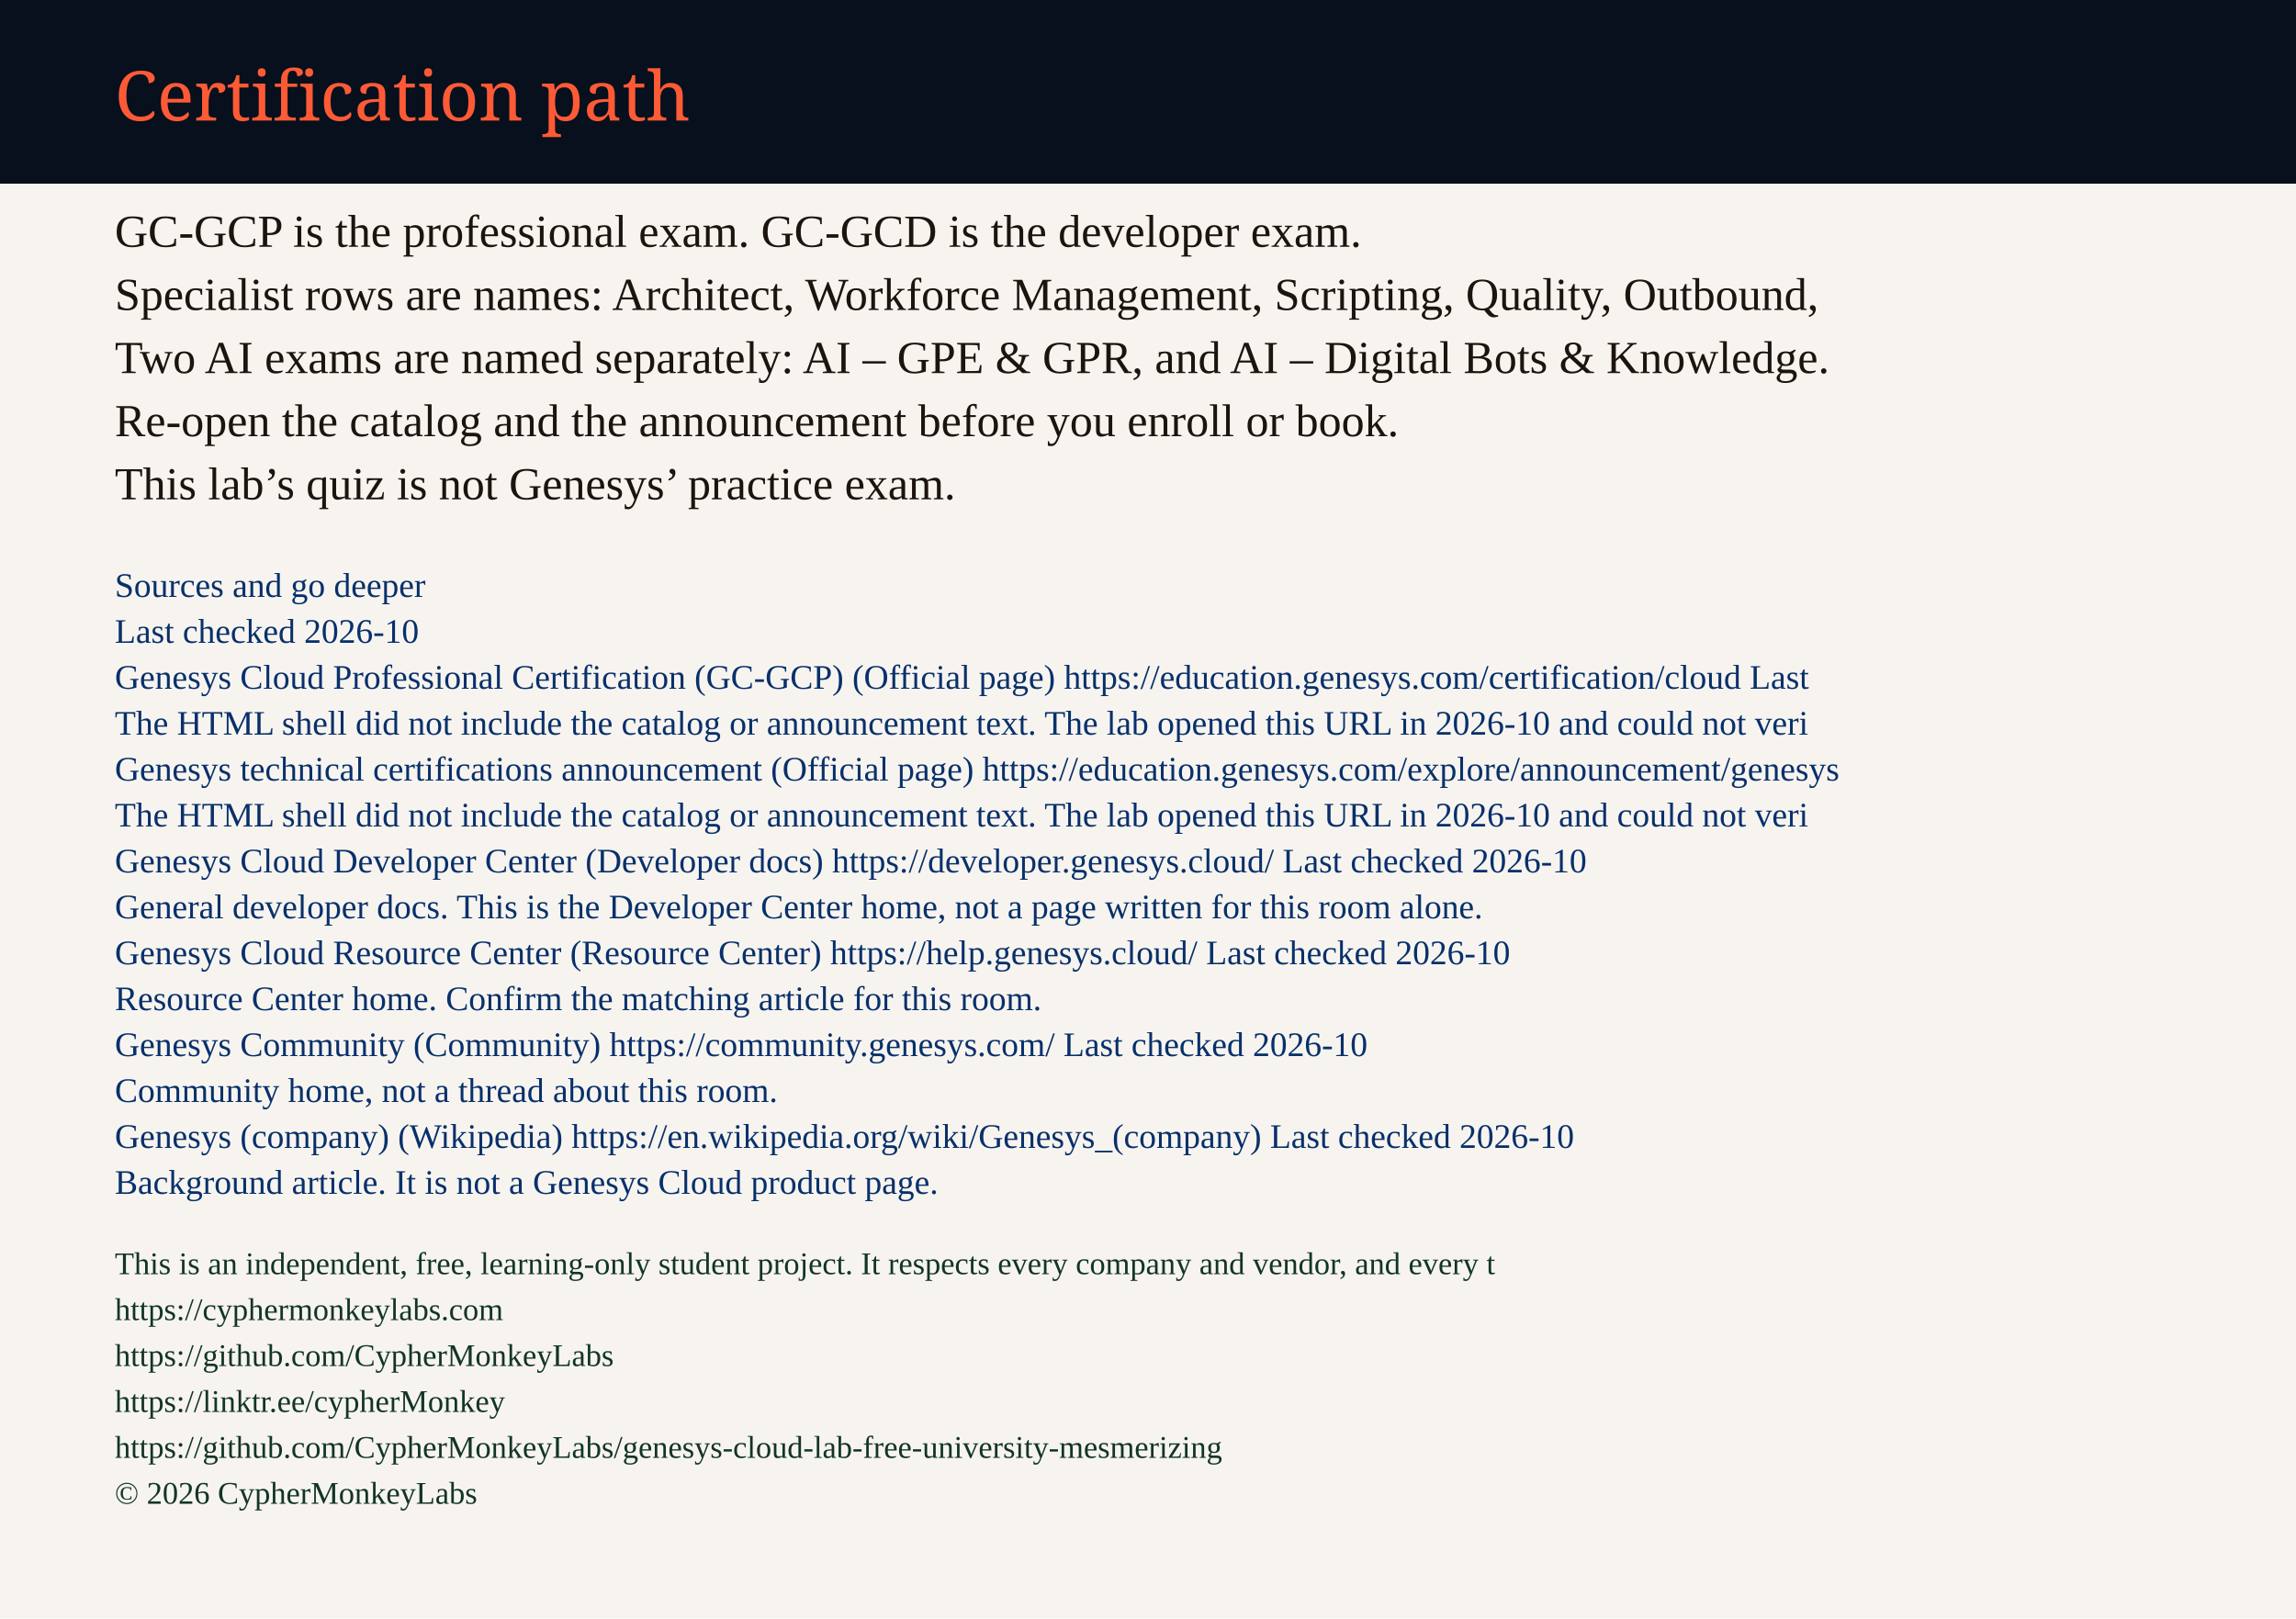
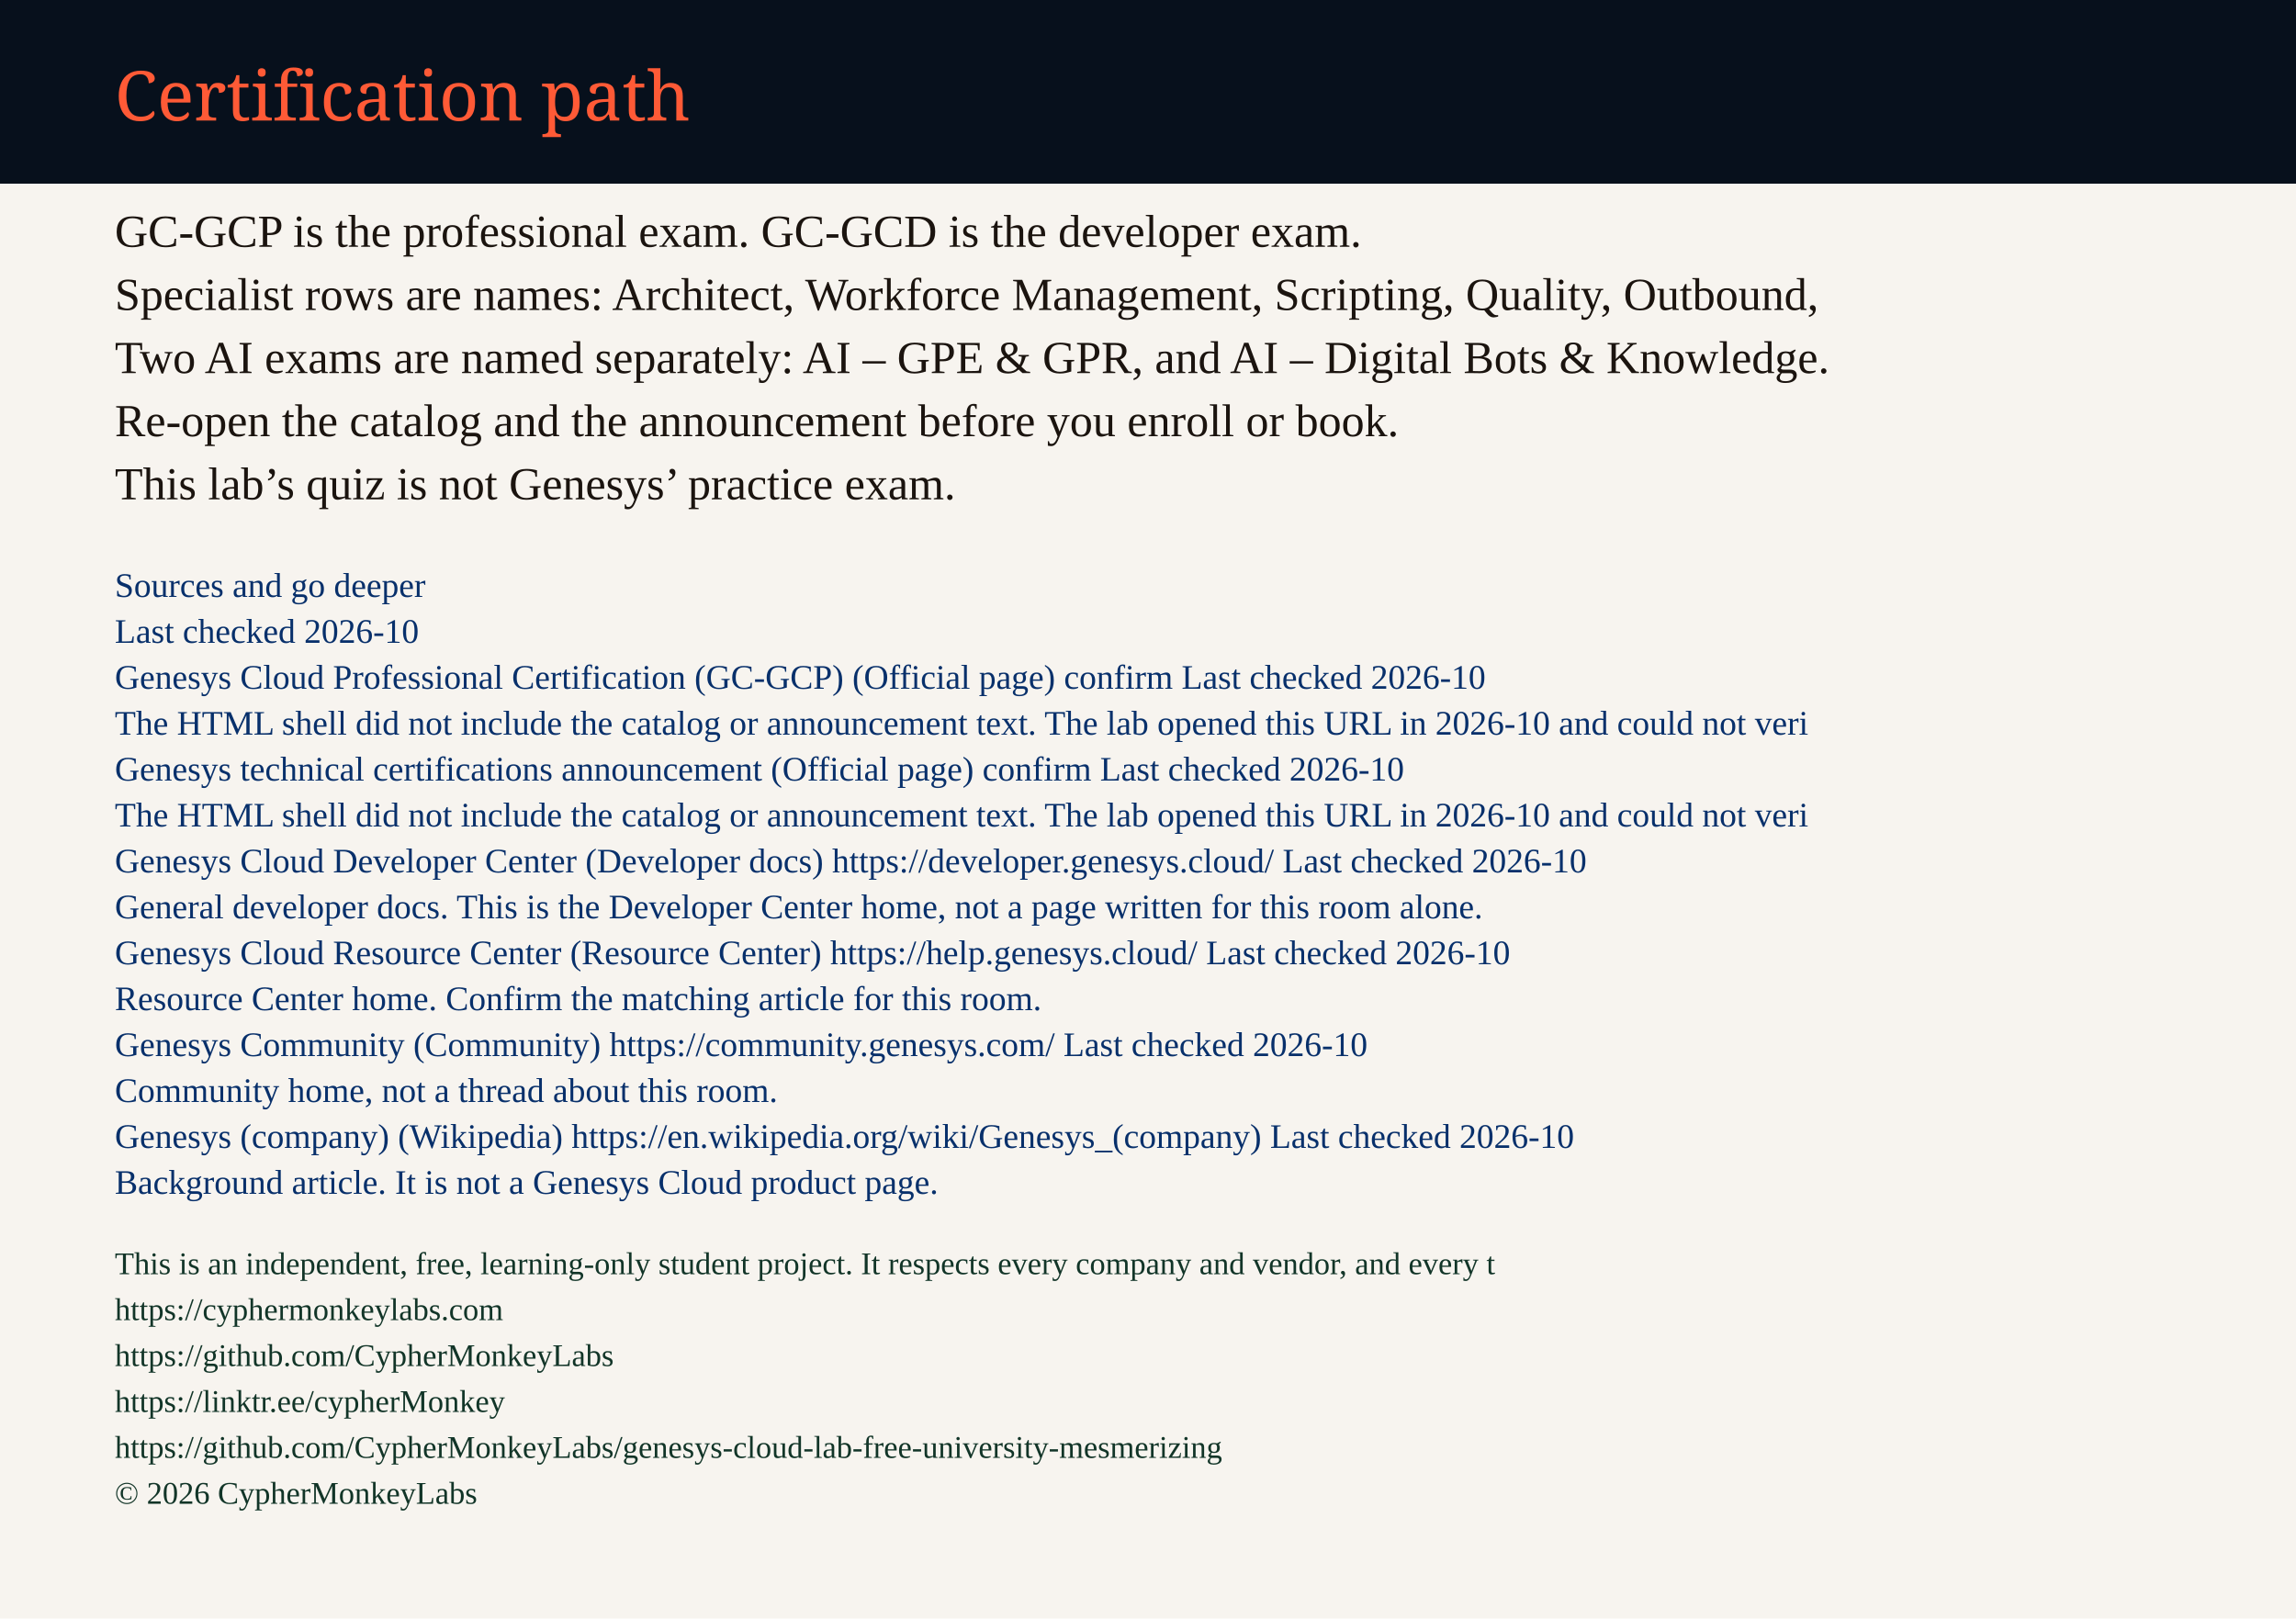
<svg xmlns="http://www.w3.org/2000/svg" width="800" height="564" viewBox="0 0 800 564">
  <rect width="800" height="564" fill="#f7f4ef" />
  <rect width="800" height="64" fill="#07101c" />
  <text x="40" y="42" fill="#ff5a36" font-size="24" font-family="Georgia, serif">Certification path</text>
  <text x="40" y="86" font-size="16" fill="#1b140f">GC-GCP is the professional exam. GC-GCD is the developer exam.</text>
  <text x="40" y="108" font-size="16" fill="#1b140f">Specialist rows are names: Architect, Workforce Management, Scripting, Quality, Outbound, </text>
  <text x="40" y="130" font-size="16" fill="#1b140f">Two AI exams are named separately: AI – GPE &amp; GPR, and AI – Digital Bots &amp; Knowledge.</text>
  <text x="40" y="152" font-size="16" fill="#1b140f">Re-open the catalog and the announcement before you enroll or book.</text>
  <text x="40" y="174" font-size="16" fill="#1b140f">This lab’s quiz is not Genesys’ practice exam.</text>
  <text x="40" y="208" font-size="12" fill="#08306b">Sources and go deeper</text>
  <text x="40" y="224" font-size="12" fill="#08306b">Last checked 2026-10</text>
-   <text x="40" y="240" font-size="12" fill="#08306b">Genesys Cloud Professional Certification (GC-GCP) (Official page) https://education.genesys.com/certification/cloud Last</text>
+   <text x="40" y="240" font-size="12" fill="#08306b">Genesys Cloud Professional Certification (GC-GCP) (Official page) confirm Last checked 2026-10</text>
  <text x="40" y="256" font-size="12" fill="#08306b">  The HTML shell did not include the catalog or announcement text. The lab opened this URL in 2026-10 and could not veri</text>
-   <text x="40" y="272" font-size="12" fill="#08306b">Genesys technical certifications announcement (Official page) https://education.genesys.com/explore/announcement/genesys</text>
+   <text x="40" y="272" font-size="12" fill="#08306b">Genesys technical certifications announcement (Official page) confirm Last checked 2026-10</text>
  <text x="40" y="288" font-size="12" fill="#08306b">  The HTML shell did not include the catalog or announcement text. The lab opened this URL in 2026-10 and could not veri</text>
  <text x="40" y="304" font-size="12" fill="#08306b">Genesys Cloud Developer Center (Developer docs) https://developer.genesys.cloud/ Last checked 2026-10</text>
  <text x="40" y="320" font-size="12" fill="#08306b">  General developer docs. This is the Developer Center home, not a page written for this room alone.</text>
  <text x="40" y="336" font-size="12" fill="#08306b">Genesys Cloud Resource Center (Resource Center) https://help.genesys.cloud/ Last checked 2026-10</text>
  <text x="40" y="352" font-size="12" fill="#08306b">  Resource Center home. Confirm the matching article for this room.</text>
  <text x="40" y="368" font-size="12" fill="#08306b">Genesys Community (Community) https://community.genesys.com/ Last checked 2026-10</text>
  <text x="40" y="384" font-size="12" fill="#08306b">  Community home, not a thread about this room.</text>
  <text x="40" y="400" font-size="12" fill="#08306b">Genesys (company) (Wikipedia) https://en.wikipedia.org/wiki/Genesys_(company) Last checked 2026-10</text>
  <text x="40" y="416" font-size="12" fill="#08306b">  Background article. It is not a Genesys Cloud product page.</text>
  <text x="40" y="444" font-size="11" fill="#123528">This is an independent, free, learning-only student project. It respects every company and vendor, and every t</text>
  <text x="40" y="460" font-size="11" fill="#123528">https://cyphermonkeylabs.com</text>
  <text x="40" y="476" font-size="11" fill="#123528">https://github.com/CypherMonkeyLabs</text>
  <text x="40" y="492" font-size="11" fill="#123528">https://linktr.ee/cypherMonkey</text>
  <text x="40" y="508" font-size="11" fill="#123528">https://github.com/CypherMonkeyLabs/genesys-cloud-lab-free-university-mesmerizing</text>
  <text x="40" y="524" font-size="11" fill="#123528">© 2026 CypherMonkeyLabs</text>
</svg>
